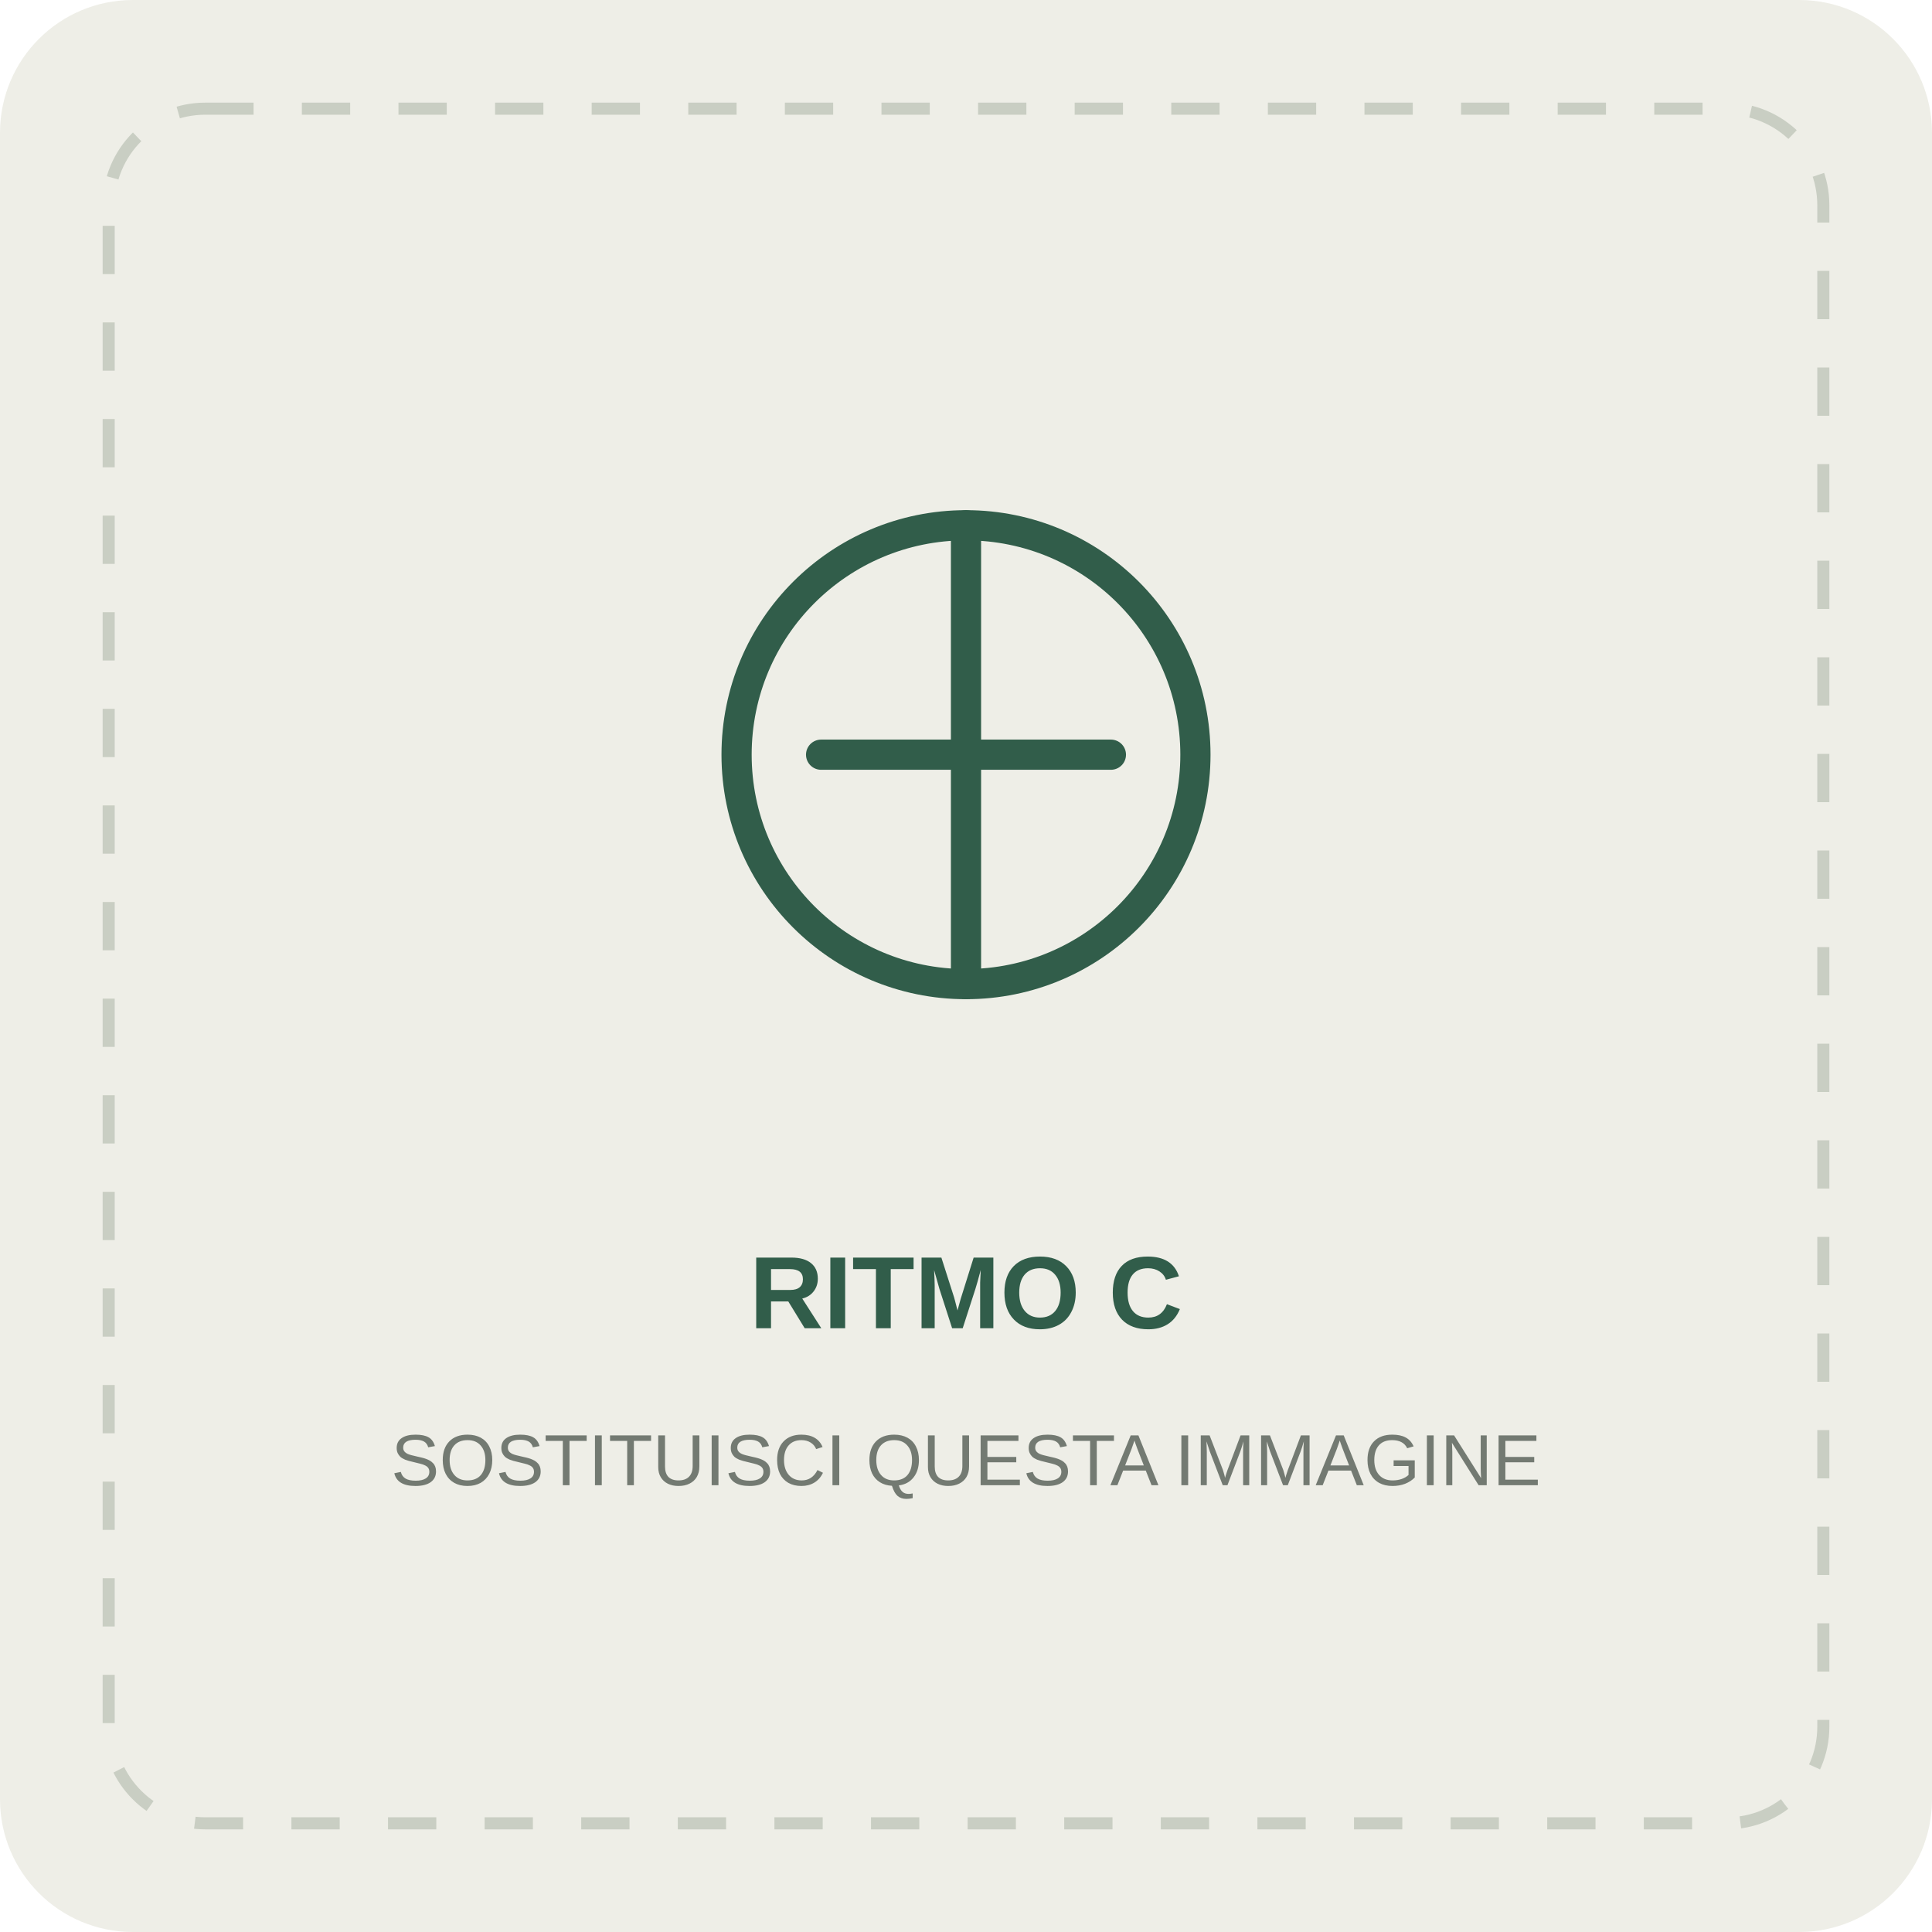
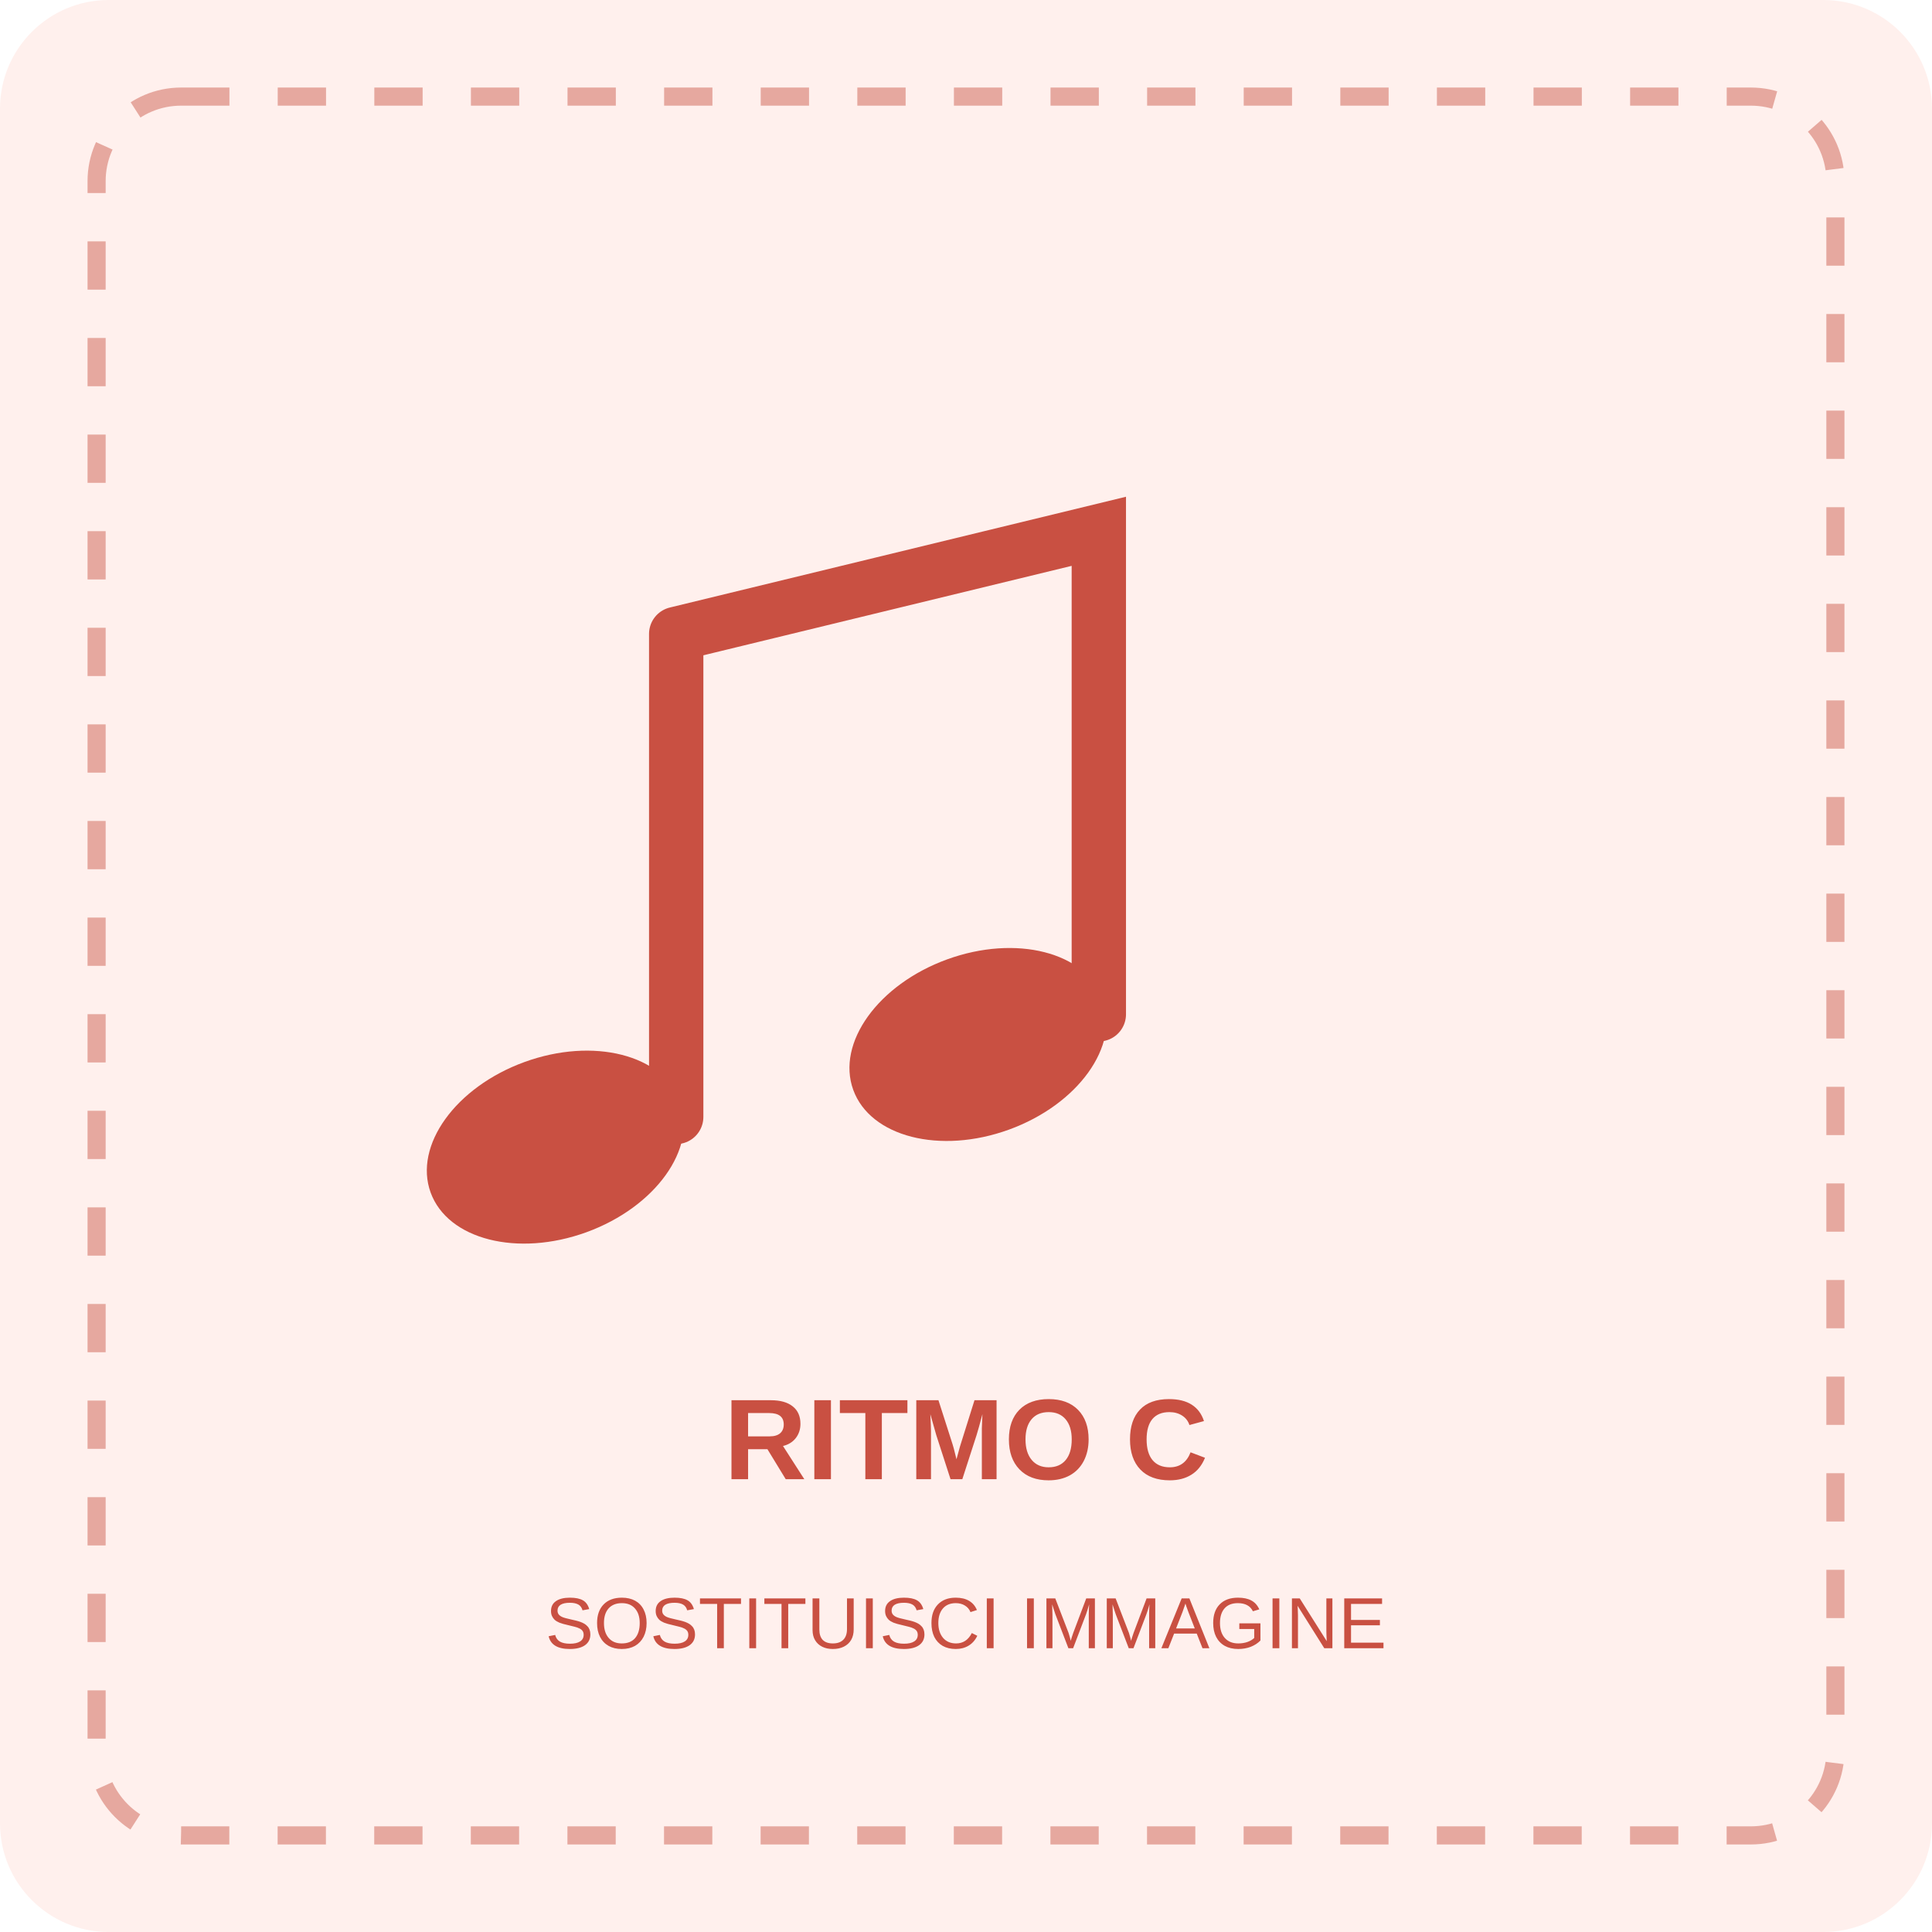
- <svg xmlns="http://www.w3.org/2000/svg" width="320" height="320" viewBox="0 0 320 320" role="img" aria-label="RITMO C placeholder">
-   <rect width="320" height="320" rx="22" fill="#eeeee7" />
-   <rect x="18" y="18" width="284" height="284" rx="16" fill="none" stroke="#c9cec3" stroke-width="2" stroke-dasharray="8 8" />
-   <g fill="none" stroke="#315d4a" stroke-width="5" stroke-linecap="round" stroke-linejoin="round">
-     <circle cx="160" cy="125" r="38" />
-     <path d="M160 87v76m-24-38h48" />
+ <svg xmlns="http://www.w3.org/2000/svg" width="320" height="320" viewBox="0 0 320 320">
+   <rect width="320" height="320" rx="18" fill="#fff0ed" />
+   <rect x="16" y="16" width="288" height="288" rx="14" fill="none" stroke="#c95042" stroke-opacity=".45" stroke-width="3" stroke-dasharray="8 8" />
+   <g fill="none" stroke="#c95042" stroke-width="9" stroke-linecap="round">
+     <path d="M112 105v80m0-80l70-17v80" />
+     <ellipse cx="92" cy="190" rx="22" ry="15" transform="rotate(-20 92 190)" fill="#c95042" stroke="none" />
+     <ellipse cx="162" cy="173" rx="22" ry="15" transform="rotate(-20 162 173)" fill="#c95042" stroke="none" />
  </g>
-   <text x="160" y="220" font-family="Arial,sans-serif" font-size="17" font-weight="700" text-anchor="middle" fill="#315d4a">RITMO C</text>
-   <text x="160" y="246" font-family="Arial,sans-serif" font-size="12" text-anchor="middle" fill="#737a72">SOSTITUISCI QUESTA IMMAGINE</text>
+   <text x="160" y="245" font-family="Arial" font-size="19" font-weight="700" text-anchor="middle" fill="#c95042">RITMO C</text>
+   <text x="160" y="273" font-family="Arial" font-size="12" text-anchor="middle" fill="#c95042">SOSTITUISCI IMMAGINE</text>
</svg>
